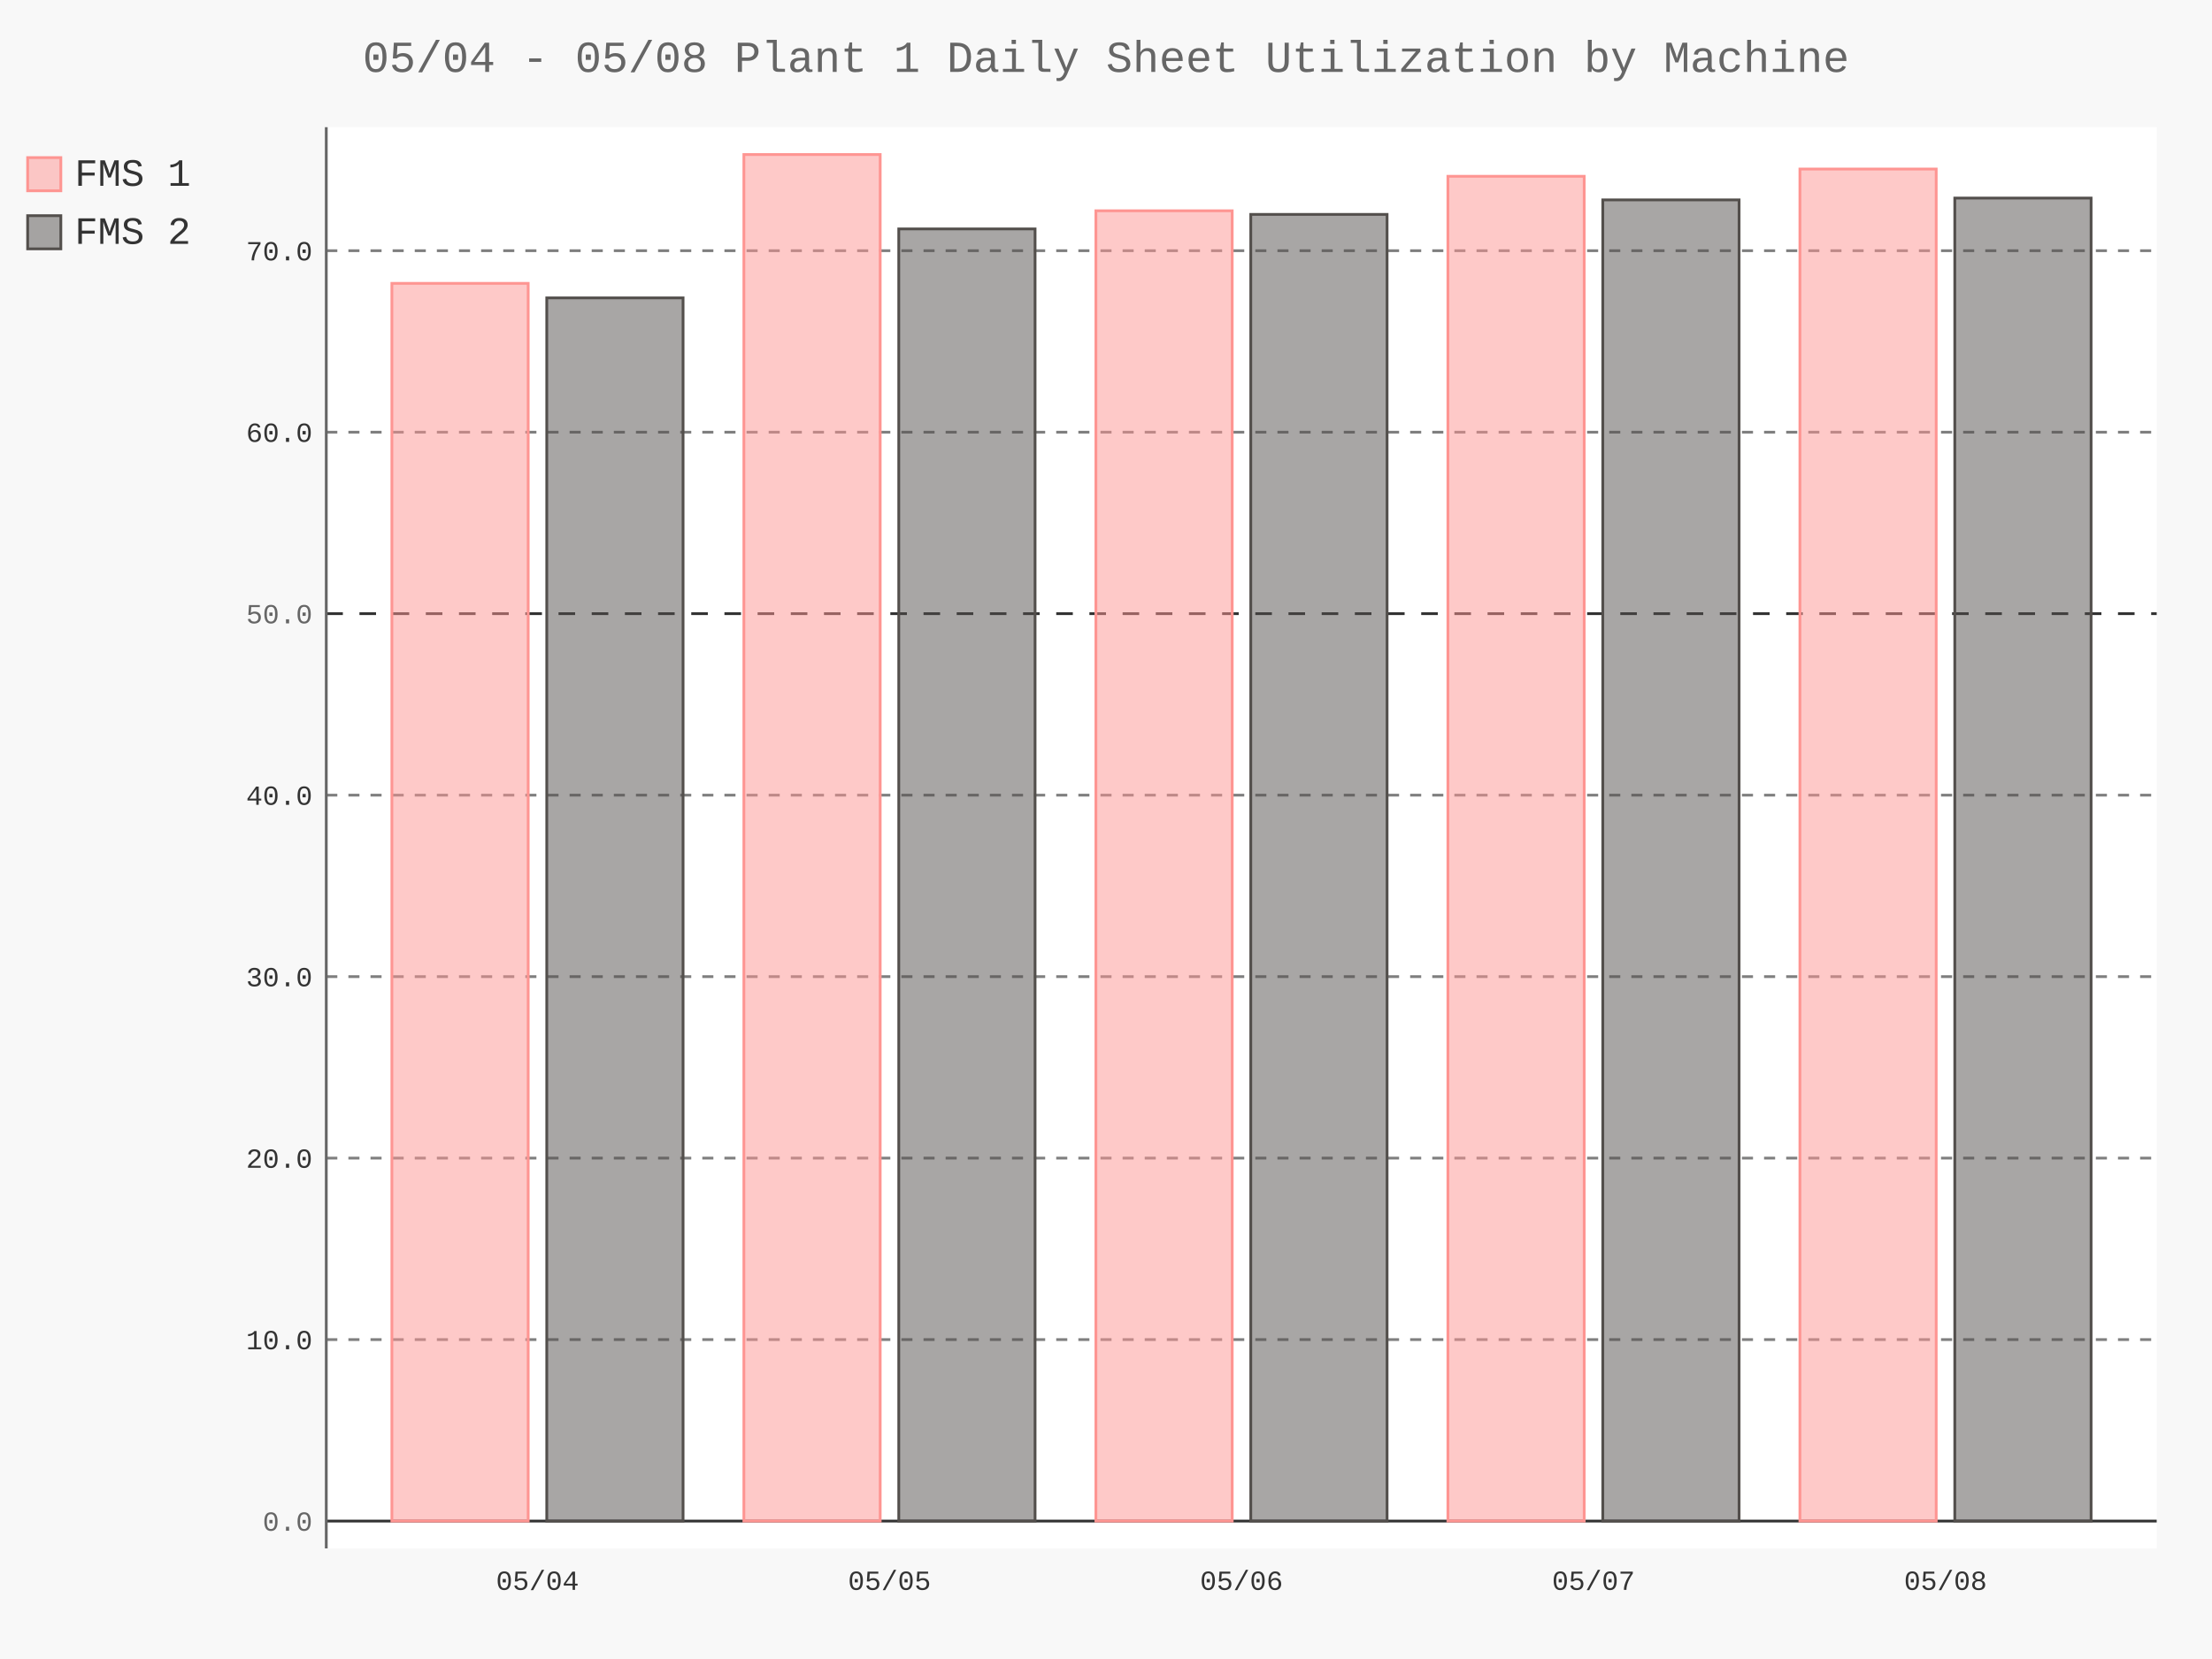
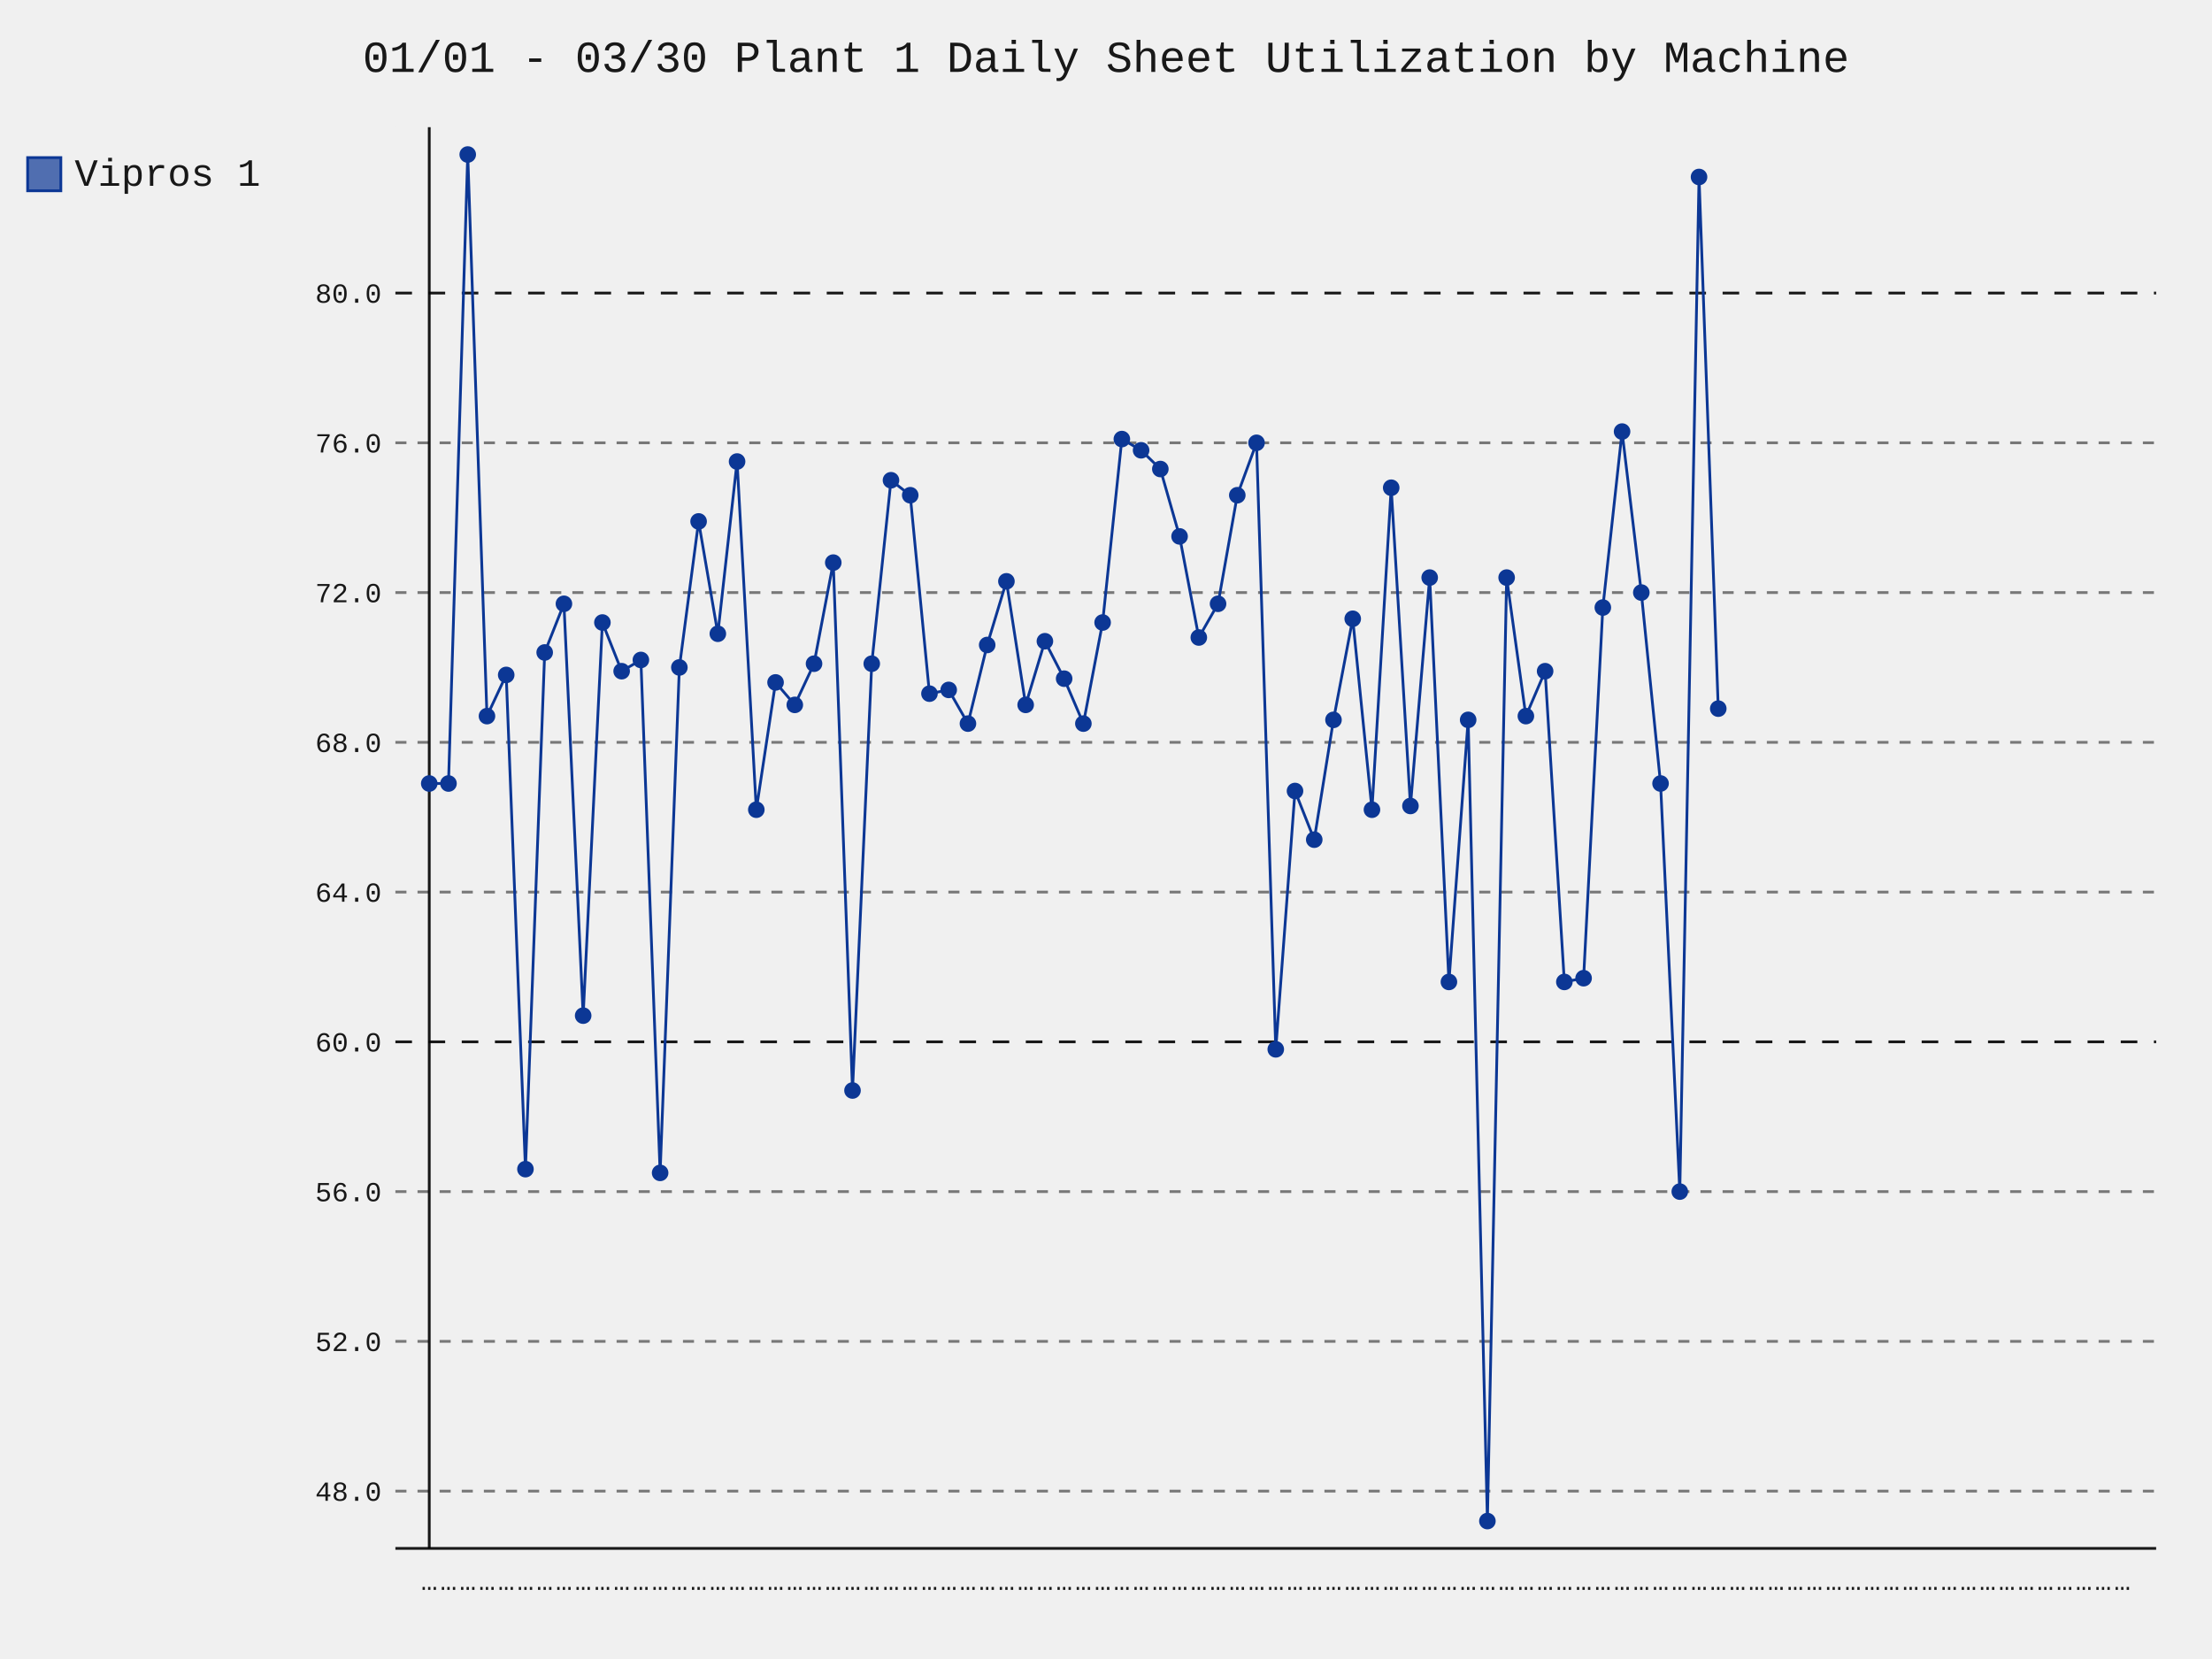
- <svg xmlns="http://www.w3.org/2000/svg" id="chart-989b30d6-ddf4-4644-8d92-f3fd420f0fa5" class="pygal-chart" viewBox="0 0 800 600">
+ <svg xmlns="http://www.w3.org/2000/svg" id="chart-5b8b55d2-54ec-4537-af44-03550c5c3a1e" class="pygal-chart" viewBox="0 0 800 600">
  <defs>
-     <style type="text/css">#chart-989b30d6-ddf4-4644-8d92-f3fd420f0fa5{-webkit-user-select:none;-webkit-font-smoothing:antialiased;font-family:Consolas,"Liberation Mono",Menlo,Courier,monospace}#chart-989b30d6-ddf4-4644-8d92-f3fd420f0fa5 .title{font-family:Consolas,"Liberation Mono",Menlo,Courier,monospace;font-size:16px}#chart-989b30d6-ddf4-4644-8d92-f3fd420f0fa5 .legends .legend text{font-family:Consolas,"Liberation Mono",Menlo,Courier,monospace;font-size:14px}#chart-989b30d6-ddf4-4644-8d92-f3fd420f0fa5 .axis text{font-family:Consolas,"Liberation Mono",Menlo,Courier,monospace;font-size:10px}#chart-989b30d6-ddf4-4644-8d92-f3fd420f0fa5 .axis text.major{font-family:Consolas,"Liberation Mono",Menlo,Courier,monospace;font-size:10px}#chart-989b30d6-ddf4-4644-8d92-f3fd420f0fa5 .text-overlay text.value{font-family:Consolas,"Liberation Mono",Menlo,Courier,monospace;font-size:16px}#chart-989b30d6-ddf4-4644-8d92-f3fd420f0fa5 .text-overlay text.label{font-family:Consolas,"Liberation Mono",Menlo,Courier,monospace;font-size:10px}#chart-989b30d6-ddf4-4644-8d92-f3fd420f0fa5 .tooltip{font-family:Consolas,"Liberation Mono",Menlo,Courier,monospace;font-size:14px}#chart-989b30d6-ddf4-4644-8d92-f3fd420f0fa5 text.no_data{font-family:Consolas,"Liberation Mono",Menlo,Courier,monospace;font-size:64px}
- #chart-989b30d6-ddf4-4644-8d92-f3fd420f0fa5{background-color:#f8f8f8}#chart-989b30d6-ddf4-4644-8d92-f3fd420f0fa5 path,#chart-989b30d6-ddf4-4644-8d92-f3fd420f0fa5 line,#chart-989b30d6-ddf4-4644-8d92-f3fd420f0fa5 rect,#chart-989b30d6-ddf4-4644-8d92-f3fd420f0fa5 circle{-webkit-transition:250ms ease-in;-moz-transition:250ms ease-in;transition:250ms ease-in}#chart-989b30d6-ddf4-4644-8d92-f3fd420f0fa5 .graph &gt; .background{fill:#f8f8f8}#chart-989b30d6-ddf4-4644-8d92-f3fd420f0fa5 .plot &gt; .background{fill:#ffffff}#chart-989b30d6-ddf4-4644-8d92-f3fd420f0fa5 .graph{fill:#333}#chart-989b30d6-ddf4-4644-8d92-f3fd420f0fa5 text.no_data{fill:#666}#chart-989b30d6-ddf4-4644-8d92-f3fd420f0fa5 .title{fill:#666}#chart-989b30d6-ddf4-4644-8d92-f3fd420f0fa5 .legends .legend text{fill:#333}#chart-989b30d6-ddf4-4644-8d92-f3fd420f0fa5 .legends .legend:hover text{fill:#666}#chart-989b30d6-ddf4-4644-8d92-f3fd420f0fa5 .axis .line{stroke:#666}#chart-989b30d6-ddf4-4644-8d92-f3fd420f0fa5 .axis .guide.line{stroke:rgba(0,0,0,0.5)}#chart-989b30d6-ddf4-4644-8d92-f3fd420f0fa5 .axis .major.line{stroke:#333}#chart-989b30d6-ddf4-4644-8d92-f3fd420f0fa5 .axis text.major{fill:#666}#chart-989b30d6-ddf4-4644-8d92-f3fd420f0fa5 .axis.y .guides:hover .guide.line,#chart-989b30d6-ddf4-4644-8d92-f3fd420f0fa5 .line-graph .axis.x .guides:hover .guide.line,#chart-989b30d6-ddf4-4644-8d92-f3fd420f0fa5 .stackedline-graph .axis.x .guides:hover .guide.line,#chart-989b30d6-ddf4-4644-8d92-f3fd420f0fa5 .xy-graph .axis.x .guides:hover .guide.line{stroke:#666}#chart-989b30d6-ddf4-4644-8d92-f3fd420f0fa5 .axis .guides:hover text{fill:#666}#chart-989b30d6-ddf4-4644-8d92-f3fd420f0fa5 .reactive{fill-opacity:.5}#chart-989b30d6-ddf4-4644-8d92-f3fd420f0fa5 .reactive.active,#chart-989b30d6-ddf4-4644-8d92-f3fd420f0fa5 .active .reactive{fill-opacity:.9;stroke-width:4}#chart-989b30d6-ddf4-4644-8d92-f3fd420f0fa5 .series text{fill:#666}#chart-989b30d6-ddf4-4644-8d92-f3fd420f0fa5 .tooltip rect{fill:#ffffff;stroke:#666;-webkit-transition:opacity 250ms ease-in;-moz-transition:opacity 250ms ease-in;transition:opacity 250ms ease-in}#chart-989b30d6-ddf4-4644-8d92-f3fd420f0fa5 .tooltip .label{fill:#333}#chart-989b30d6-ddf4-4644-8d92-f3fd420f0fa5 .tooltip .label{fill:#333}#chart-989b30d6-ddf4-4644-8d92-f3fd420f0fa5 .tooltip .legend{font-size:.8em;fill:rgba(0,0,0,0.5)}#chart-989b30d6-ddf4-4644-8d92-f3fd420f0fa5 .tooltip .x_label{font-size:.6em;fill:#666}#chart-989b30d6-ddf4-4644-8d92-f3fd420f0fa5 .tooltip .xlink{font-size:.5em;text-decoration:underline}#chart-989b30d6-ddf4-4644-8d92-f3fd420f0fa5 .tooltip .value{font-size:1.5em}#chart-989b30d6-ddf4-4644-8d92-f3fd420f0fa5 .map-element{fill:#ffffff;stroke:rgba(0,0,0,0.5) !important}#chart-989b30d6-ddf4-4644-8d92-f3fd420f0fa5 .map-element .reactive{fill-opacity:inherit}#chart-989b30d6-ddf4-4644-8d92-f3fd420f0fa5 .color-0,#chart-989b30d6-ddf4-4644-8d92-f3fd420f0fa5 .color-0 a:visited{stroke:#fe9592;fill:#fe9592}#chart-989b30d6-ddf4-4644-8d92-f3fd420f0fa5 .color-1,#chart-989b30d6-ddf4-4644-8d92-f3fd420f0fa5 .color-1 a:visited{stroke:#534f4c;fill:#534f4c}#chart-989b30d6-ddf4-4644-8d92-f3fd420f0fa5 .text-overlay .color-0 text{fill:black}#chart-989b30d6-ddf4-4644-8d92-f3fd420f0fa5 .text-overlay .color-1 text{fill:black}
- #chart-989b30d6-ddf4-4644-8d92-f3fd420f0fa5 text.no_data{text-anchor:middle}#chart-989b30d6-ddf4-4644-8d92-f3fd420f0fa5 .guide.line{fill:none}#chart-989b30d6-ddf4-4644-8d92-f3fd420f0fa5 .centered{text-anchor:middle}#chart-989b30d6-ddf4-4644-8d92-f3fd420f0fa5 .title{text-anchor:middle}#chart-989b30d6-ddf4-4644-8d92-f3fd420f0fa5 .legends .legend text{fill-opacity:1}#chart-989b30d6-ddf4-4644-8d92-f3fd420f0fa5 .axis.x text{text-anchor:middle}#chart-989b30d6-ddf4-4644-8d92-f3fd420f0fa5 .axis.x:not(.web) text[transform]{text-anchor:start}#chart-989b30d6-ddf4-4644-8d92-f3fd420f0fa5 .axis.y text{text-anchor:end}#chart-989b30d6-ddf4-4644-8d92-f3fd420f0fa5 .axis.y2 text{text-anchor:start}#chart-989b30d6-ddf4-4644-8d92-f3fd420f0fa5 .axis .guide.line{stroke-dasharray:4,4}#chart-989b30d6-ddf4-4644-8d92-f3fd420f0fa5 .axis .major.guide.line{stroke-dasharray:6,6}#chart-989b30d6-ddf4-4644-8d92-f3fd420f0fa5 .horizontal .axis.y .guide.line,#chart-989b30d6-ddf4-4644-8d92-f3fd420f0fa5 .horizontal .axis.y2 .guide.line,#chart-989b30d6-ddf4-4644-8d92-f3fd420f0fa5 .vertical .axis.x .guide.line{opacity:0}#chart-989b30d6-ddf4-4644-8d92-f3fd420f0fa5 .horizontal .axis.always_show .guide.line,#chart-989b30d6-ddf4-4644-8d92-f3fd420f0fa5 .vertical .axis.always_show .guide.line{opacity:1 !important}#chart-989b30d6-ddf4-4644-8d92-f3fd420f0fa5 .axis.y .guides:hover .guide.line,#chart-989b30d6-ddf4-4644-8d92-f3fd420f0fa5 .axis.y2 .guides:hover .guide.line,#chart-989b30d6-ddf4-4644-8d92-f3fd420f0fa5 .axis.x .guides:hover .guide.line{opacity:1}#chart-989b30d6-ddf4-4644-8d92-f3fd420f0fa5 .axis .guides:hover text{opacity:1}#chart-989b30d6-ddf4-4644-8d92-f3fd420f0fa5 .nofill{fill:none}#chart-989b30d6-ddf4-4644-8d92-f3fd420f0fa5 .subtle-fill{fill-opacity:.2}#chart-989b30d6-ddf4-4644-8d92-f3fd420f0fa5 .dot{stroke-width:1px;fill-opacity:1}#chart-989b30d6-ddf4-4644-8d92-f3fd420f0fa5 .dot.active{stroke-width:5px}#chart-989b30d6-ddf4-4644-8d92-f3fd420f0fa5 .dot.negative{fill:transparent}#chart-989b30d6-ddf4-4644-8d92-f3fd420f0fa5 text,#chart-989b30d6-ddf4-4644-8d92-f3fd420f0fa5 tspan{stroke:none !important}#chart-989b30d6-ddf4-4644-8d92-f3fd420f0fa5 .series text.active{opacity:1}#chart-989b30d6-ddf4-4644-8d92-f3fd420f0fa5 .tooltip rect{fill-opacity:.95;stroke-width:.5}#chart-989b30d6-ddf4-4644-8d92-f3fd420f0fa5 .tooltip text{fill-opacity:1}</style>
+     <style type="text/css">#chart-5b8b55d2-54ec-4537-af44-03550c5c3a1e{-webkit-user-select:none;-webkit-font-smoothing:antialiased;font-family:Consolas,"Liberation Mono",Menlo,Courier,monospace}#chart-5b8b55d2-54ec-4537-af44-03550c5c3a1e .title{font-family:Consolas,"Liberation Mono",Menlo,Courier,monospace;font-size:16px}#chart-5b8b55d2-54ec-4537-af44-03550c5c3a1e .legends .legend text{font-family:Consolas,"Liberation Mono",Menlo,Courier,monospace;font-size:14px}#chart-5b8b55d2-54ec-4537-af44-03550c5c3a1e .axis text{font-family:Consolas,"Liberation Mono",Menlo,Courier,monospace;font-size:10px}#chart-5b8b55d2-54ec-4537-af44-03550c5c3a1e .axis text.major{font-family:Consolas,"Liberation Mono",Menlo,Courier,monospace;font-size:10px}#chart-5b8b55d2-54ec-4537-af44-03550c5c3a1e .text-overlay text.value{font-family:Consolas,"Liberation Mono",Menlo,Courier,monospace;font-size:16px}#chart-5b8b55d2-54ec-4537-af44-03550c5c3a1e .text-overlay text.label{font-family:Consolas,"Liberation Mono",Menlo,Courier,monospace;font-size:10px}#chart-5b8b55d2-54ec-4537-af44-03550c5c3a1e .tooltip{font-family:Consolas,"Liberation Mono",Menlo,Courier,monospace;font-size:14px}#chart-5b8b55d2-54ec-4537-af44-03550c5c3a1e text.no_data{font-family:Consolas,"Liberation Mono",Menlo,Courier,monospace;font-size:64px}
+ #chart-5b8b55d2-54ec-4537-af44-03550c5c3a1e{background-color:transparent}#chart-5b8b55d2-54ec-4537-af44-03550c5c3a1e path,#chart-5b8b55d2-54ec-4537-af44-03550c5c3a1e line,#chart-5b8b55d2-54ec-4537-af44-03550c5c3a1e rect,#chart-5b8b55d2-54ec-4537-af44-03550c5c3a1e circle{-webkit-transition:150ms;-moz-transition:150ms;transition:150ms}#chart-5b8b55d2-54ec-4537-af44-03550c5c3a1e .graph &gt; .background{fill:transparent}#chart-5b8b55d2-54ec-4537-af44-03550c5c3a1e .plot &gt; .background{fill:rgba(240,240,240,0.7)}#chart-5b8b55d2-54ec-4537-af44-03550c5c3a1e .graph{fill:rgba(0,0,0,0.9)}#chart-5b8b55d2-54ec-4537-af44-03550c5c3a1e text.no_data{fill:rgba(0,0,0,0.9)}#chart-5b8b55d2-54ec-4537-af44-03550c5c3a1e .title{fill:rgba(0,0,0,0.9)}#chart-5b8b55d2-54ec-4537-af44-03550c5c3a1e .legends .legend text{fill:rgba(0,0,0,0.9)}#chart-5b8b55d2-54ec-4537-af44-03550c5c3a1e .legends .legend:hover text{fill:rgba(0,0,0,0.9)}#chart-5b8b55d2-54ec-4537-af44-03550c5c3a1e .axis .line{stroke:rgba(0,0,0,0.9)}#chart-5b8b55d2-54ec-4537-af44-03550c5c3a1e .axis .guide.line{stroke:rgba(0,0,0,0.5)}#chart-5b8b55d2-54ec-4537-af44-03550c5c3a1e .axis .major.line{stroke:rgba(0,0,0,0.9)}#chart-5b8b55d2-54ec-4537-af44-03550c5c3a1e .axis text.major{fill:rgba(0,0,0,0.9)}#chart-5b8b55d2-54ec-4537-af44-03550c5c3a1e .axis.y .guides:hover .guide.line,#chart-5b8b55d2-54ec-4537-af44-03550c5c3a1e .line-graph .axis.x .guides:hover .guide.line,#chart-5b8b55d2-54ec-4537-af44-03550c5c3a1e .stackedline-graph .axis.x .guides:hover .guide.line,#chart-5b8b55d2-54ec-4537-af44-03550c5c3a1e .xy-graph .axis.x .guides:hover .guide.line{stroke:rgba(0,0,0,0.9)}#chart-5b8b55d2-54ec-4537-af44-03550c5c3a1e .axis .guides:hover text{fill:rgba(0,0,0,0.9)}#chart-5b8b55d2-54ec-4537-af44-03550c5c3a1e .reactive{fill-opacity:.7}#chart-5b8b55d2-54ec-4537-af44-03550c5c3a1e .reactive.active,#chart-5b8b55d2-54ec-4537-af44-03550c5c3a1e .active .reactive{fill-opacity:.8;stroke-width:4}#chart-5b8b55d2-54ec-4537-af44-03550c5c3a1e .series text{fill:rgba(0,0,0,0.9)}#chart-5b8b55d2-54ec-4537-af44-03550c5c3a1e .tooltip rect{fill:rgba(240,240,240,0.7);stroke:rgba(0,0,0,0.9);-webkit-transition:opacity 150ms;-moz-transition:opacity 150ms;transition:opacity 150ms}#chart-5b8b55d2-54ec-4537-af44-03550c5c3a1e .tooltip .label{fill:rgba(0,0,0,0.9)}#chart-5b8b55d2-54ec-4537-af44-03550c5c3a1e .tooltip .label{fill:rgba(0,0,0,0.9)}#chart-5b8b55d2-54ec-4537-af44-03550c5c3a1e .tooltip .legend{font-size:.8em;fill:rgba(0,0,0,0.5)}#chart-5b8b55d2-54ec-4537-af44-03550c5c3a1e .tooltip .x_label{font-size:.6em;fill:rgba(0,0,0,0.9)}#chart-5b8b55d2-54ec-4537-af44-03550c5c3a1e .tooltip .xlink{font-size:.5em;text-decoration:underline}#chart-5b8b55d2-54ec-4537-af44-03550c5c3a1e .tooltip .value{font-size:1.5em}#chart-5b8b55d2-54ec-4537-af44-03550c5c3a1e .map-element{fill:rgba(240,240,240,0.7);stroke:rgba(0,0,0,0.5) !important}#chart-5b8b55d2-54ec-4537-af44-03550c5c3a1e .map-element .reactive{fill-opacity:inherit}#chart-5b8b55d2-54ec-4537-af44-03550c5c3a1e .color-0,#chart-5b8b55d2-54ec-4537-af44-03550c5c3a1e .color-0 a:visited{stroke:rgb(12,55,149);fill:rgb(12,55,149)}#chart-5b8b55d2-54ec-4537-af44-03550c5c3a1e .text-overlay .color-0 text{fill:black}
+ #chart-5b8b55d2-54ec-4537-af44-03550c5c3a1e text.no_data{text-anchor:middle}#chart-5b8b55d2-54ec-4537-af44-03550c5c3a1e .guide.line{fill:none}#chart-5b8b55d2-54ec-4537-af44-03550c5c3a1e .centered{text-anchor:middle}#chart-5b8b55d2-54ec-4537-af44-03550c5c3a1e .title{text-anchor:middle}#chart-5b8b55d2-54ec-4537-af44-03550c5c3a1e .legends .legend text{fill-opacity:1}#chart-5b8b55d2-54ec-4537-af44-03550c5c3a1e .axis.x text{text-anchor:middle}#chart-5b8b55d2-54ec-4537-af44-03550c5c3a1e .axis.x:not(.web) text[transform]{text-anchor:start}#chart-5b8b55d2-54ec-4537-af44-03550c5c3a1e .axis.y text{text-anchor:end}#chart-5b8b55d2-54ec-4537-af44-03550c5c3a1e .axis.y2 text{text-anchor:start}#chart-5b8b55d2-54ec-4537-af44-03550c5c3a1e .axis .guide.line{stroke-dasharray:4,4}#chart-5b8b55d2-54ec-4537-af44-03550c5c3a1e .axis .major.guide.line{stroke-dasharray:6,6}#chart-5b8b55d2-54ec-4537-af44-03550c5c3a1e .horizontal .axis.y .guide.line,#chart-5b8b55d2-54ec-4537-af44-03550c5c3a1e .horizontal .axis.y2 .guide.line,#chart-5b8b55d2-54ec-4537-af44-03550c5c3a1e .vertical .axis.x .guide.line{opacity:0}#chart-5b8b55d2-54ec-4537-af44-03550c5c3a1e .horizontal .axis.always_show .guide.line,#chart-5b8b55d2-54ec-4537-af44-03550c5c3a1e .vertical .axis.always_show .guide.line{opacity:1 !important}#chart-5b8b55d2-54ec-4537-af44-03550c5c3a1e .axis.y .guides:hover .guide.line,#chart-5b8b55d2-54ec-4537-af44-03550c5c3a1e .axis.y2 .guides:hover .guide.line,#chart-5b8b55d2-54ec-4537-af44-03550c5c3a1e .axis.x .guides:hover .guide.line{opacity:1}#chart-5b8b55d2-54ec-4537-af44-03550c5c3a1e .axis .guides:hover text{opacity:1}#chart-5b8b55d2-54ec-4537-af44-03550c5c3a1e .nofill{fill:none}#chart-5b8b55d2-54ec-4537-af44-03550c5c3a1e .subtle-fill{fill-opacity:.2}#chart-5b8b55d2-54ec-4537-af44-03550c5c3a1e .dot{stroke-width:1px;fill-opacity:1}#chart-5b8b55d2-54ec-4537-af44-03550c5c3a1e .dot.active{stroke-width:5px}#chart-5b8b55d2-54ec-4537-af44-03550c5c3a1e .dot.negative{fill:transparent}#chart-5b8b55d2-54ec-4537-af44-03550c5c3a1e text,#chart-5b8b55d2-54ec-4537-af44-03550c5c3a1e tspan{stroke:none !important}#chart-5b8b55d2-54ec-4537-af44-03550c5c3a1e .series text.active{opacity:1}#chart-5b8b55d2-54ec-4537-af44-03550c5c3a1e .tooltip rect{fill-opacity:.95;stroke-width:.5}#chart-5b8b55d2-54ec-4537-af44-03550c5c3a1e .tooltip text{fill-opacity:1}</style>
  </defs>
-   <g class="graph bar-graph vertical">
+   <g class="graph line-graph vertical">
    <rect class="background" height="600" width="800" x="0" y="0" />
-     <g class="plot" transform="translate(118, 46)">
-       <rect class="background" height="514" width="662.0" x="0" y="0" />
+     <g class="plot" transform="translate(143, 46)">
+       <rect class="background" height="514" width="636.8" x="0" y="0" />
      <g class="axis y">
-         <g class="guides">
-           <path class="major line" d="M0 504.115 h662" />
-           <text class="major" x="-5" y="507.615">0.0</text>
-         </g>
-         <g class="guides">
-           <path class="guide line" d="M0 438.48 h662" />
-           <text class="" x="-5" y="441.98">10.0</text>
-         </g>
-         <g class="guides">
-           <path class="guide line" d="M0 372.846 h662" />
-           <text class="" x="-5" y="376.346">20.0</text>
-         </g>
-         <g class="guides">
-           <path class="guide line" d="M0 307.211 h662" />
-           <text class="" x="-5" y="310.711">30.0</text>
-         </g>
-         <g class="guides">
-           <path class="guide line" d="M0 241.576 h662" />
-           <text class="" x="-5" y="245.076">40.0</text>
-         </g>
-         <g class="guides">
-           <path class="major guide line" d="M0 175.941 h662" />
-           <text class="major" x="-5" y="179.441">50.0</text>
-         </g>
-         <g class="guides">
-           <path class="guide line" d="M0 110.306 h662" />
-           <text class="" x="-5" y="113.806">60.0</text>
-         </g>
-         <g class="guides">
-           <path class="guide line" d="M0 44.671 h662" />
-           <text class="" x="-5" y="48.171">70.0</text>
+         <path class="line" d="M0 514 h636.8" />
+         <g class="guides">
+           <path class="guide line" d="M0 493.283 h636.8" />
+           <text class="" x="-5" y="496.783">48.0</text>
+         </g>
+         <g class="guides">
+           <path class="guide line" d="M0 439.121 h636.8" />
+           <text class="" x="-5" y="442.621">52.0</text>
+         </g>
+         <g class="guides">
+           <path class="guide line" d="M0 384.958 h636.8" />
+           <text class="" x="-5" y="388.458">56.0</text>
+         </g>
+         <g class="guides">
+           <path class="major guide line" d="M0 330.796 h636.8" />
+           <text class="major" x="-5" y="334.296">60.0</text>
+         </g>
+         <g class="guides">
+           <path class="guide line" d="M0 276.634 h636.8" />
+           <text class="" x="-5" y="280.134">64.0</text>
+         </g>
+         <g class="guides">
+           <path class="guide line" d="M0 222.472 h636.8" />
+           <text class="" x="-5" y="225.972">68.0</text>
+         </g>
+         <g class="guides">
+           <path class="guide line" d="M0 168.309 h636.8" />
+           <text class="" x="-5" y="171.809">72.0</text>
+         </g>
+         <g class="guides">
+           <path class="guide line" d="M0 114.147 h636.8" />
+           <text class="" x="-5" y="117.647">76.0</text>
+         </g>
+         <g class="guides">
+           <path class="major guide line" d="M0 59.985 h636.8" />
+           <text class="major" x="-5" y="63.485">80.0</text>
        </g>
      </g>
      <g class="axis x">
-         <path class="line" d="M0 0 v514" />
-         <g class="guides">
-           <path class="guide line" d="M76.385 0 v514" />
-           <text class="" x="76.385" y="529.0">05/04</text>
-         </g>
-         <g class="guides">
-           <path class="guide line" d="M203.692 0 v514" />
-           <text class="" x="203.692" y="529.0">05/05</text>
-         </g>
-         <g class="guides">
-           <path class="guide line" d="M331 0 v514" />
-           <text class="" x="331.0" y="529.0">05/06</text>
-         </g>
-         <g class="guides">
-           <path class="guide line" d="M458.308 0 v514" />
-           <text class="" x="458.308" y="529.0">05/07</text>
-         </g>
-         <g class="guides">
-           <path class="guide line" d="M585.615 0 v514" />
-           <text class="" x="585.615" y="529.0">05/08</text>
+         <g class="guides">
+           <path class="line" d="M12.246 0 v514" />
+           <text class="" x="12.246" y="529.0">…</text>
+         </g>
+         <g class="guides">
+           <path class="guide line" d="M19.204 0 v514" />
+           <text class="" x="19.204" y="529.0">…</text>
+         </g>
+         <g class="guides">
+           <path class="guide line" d="M26.162 0 v514" />
+           <text class="" x="26.162" y="529.0">…</text>
+         </g>
+         <g class="guides">
+           <path class="guide line" d="M33.12 0 v514" />
+           <text class="" x="33.12" y="529.0">…</text>
+         </g>
+         <g class="guides">
+           <path class="guide line" d="M40.078 0 v514" />
+           <text class="" x="40.078" y="529.0">…</text>
+         </g>
+         <g class="guides">
+           <path class="guide line" d="M47.036 0 v514" />
+           <text class="" x="47.036" y="529.0">…</text>
+         </g>
+         <g class="guides">
+           <path class="guide line" d="M53.994 0 v514" />
+           <text class="" x="53.994" y="529.0">…</text>
+         </g>
+         <g class="guides">
+           <path class="guide line" d="M60.952 0 v514" />
+           <text class="" x="60.952" y="529.0">…</text>
+         </g>
+         <g class="guides">
+           <path class="guide line" d="M67.91 0 v514" />
+           <text class="" x="67.91" y="529.0">…</text>
+         </g>
+         <g class="guides">
+           <path class="guide line" d="M74.869 0 v514" />
+           <text class="" x="74.869" y="529.0">…</text>
+         </g>
+         <g class="guides">
+           <path class="guide line" d="M81.827 0 v514" />
+           <text class="" x="81.827" y="529.0">…</text>
+         </g>
+         <g class="guides">
+           <path class="guide line" d="M88.785 0 v514" />
+           <text class="" x="88.785" y="529.0">…</text>
+         </g>
+         <g class="guides">
+           <path class="guide line" d="M95.743 0 v514" />
+           <text class="" x="95.743" y="529.0">…</text>
+         </g>
+         <g class="guides">
+           <path class="guide line" d="M102.701 0 v514" />
+           <text class="" x="102.701" y="529.0">…</text>
+         </g>
+         <g class="guides">
+           <path class="guide line" d="M109.659 0 v514" />
+           <text class="" x="109.659" y="529.0">…</text>
+         </g>
+         <g class="guides">
+           <path class="guide line" d="M116.617 0 v514" />
+           <text class="" x="116.617" y="529.0">…</text>
+         </g>
+         <g class="guides">
+           <path class="guide line" d="M123.575 0 v514" />
+           <text class="" x="123.575" y="529.0">…</text>
+         </g>
+         <g class="guides">
+           <path class="guide line" d="M130.533 0 v514" />
+           <text class="" x="130.533" y="529.0">…</text>
+         </g>
+         <g class="guides">
+           <path class="guide line" d="M137.491 0 v514" />
+           <text class="" x="137.491" y="529.0">…</text>
+         </g>
+         <g class="guides">
+           <path class="guide line" d="M144.449 0 v514" />
+           <text class="" x="144.449" y="529.0">…</text>
+         </g>
+         <g class="guides">
+           <path class="guide line" d="M151.407 0 v514" />
+           <text class="" x="151.407" y="529.0">…</text>
+         </g>
+         <g class="guides">
+           <path class="guide line" d="M158.365 0 v514" />
+           <text class="" x="158.365" y="529.0">…</text>
+         </g>
+         <g class="guides">
+           <path class="guide line" d="M165.323 0 v514" />
+           <text class="" x="165.323" y="529.0">…</text>
+         </g>
+         <g class="guides">
+           <path class="guide line" d="M172.281 0 v514" />
+           <text class="" x="172.281" y="529.0">…</text>
+         </g>
+         <g class="guides">
+           <path class="guide line" d="M179.239 0 v514" />
+           <text class="" x="179.239" y="529.0">…</text>
+         </g>
+         <g class="guides">
+           <path class="guide line" d="M186.197 0 v514" />
+           <text class="" x="186.197" y="529.0">…</text>
+         </g>
+         <g class="guides">
+           <path class="guide line" d="M193.155 0 v514" />
+           <text class="" x="193.155" y="529.0">…</text>
+         </g>
+         <g class="guides">
+           <path class="guide line" d="M200.113 0 v514" />
+           <text class="" x="200.113" y="529.0">…</text>
+         </g>
+         <g class="guides">
+           <path class="guide line" d="M207.071 0 v514" />
+           <text class="" x="207.071" y="529.0">…</text>
+         </g>
+         <g class="guides">
+           <path class="guide line" d="M214.029 0 v514" />
+           <text class="" x="214.029" y="529.0">…</text>
+         </g>
+         <g class="guides">
+           <path class="guide line" d="M220.987 0 v514" />
+           <text class="" x="220.987" y="529.0">…</text>
+         </g>
+         <g class="guides">
+           <path class="guide line" d="M227.945 0 v514" />
+           <text class="" x="227.945" y="529.0">…</text>
+         </g>
+         <g class="guides">
+           <path class="guide line" d="M234.903 0 v514" />
+           <text class="" x="234.903" y="529.0">…</text>
+         </g>
+         <g class="guides">
+           <path class="guide line" d="M241.862 0 v514" />
+           <text class="" x="241.862" y="529.0">…</text>
+         </g>
+         <g class="guides">
+           <path class="guide line" d="M248.82 0 v514" />
+           <text class="" x="248.82" y="529.0">…</text>
+         </g>
+         <g class="guides">
+           <path class="guide line" d="M255.778 0 v514" />
+           <text class="" x="255.778" y="529.0">…</text>
+         </g>
+         <g class="guides">
+           <path class="guide line" d="M262.736 0 v514" />
+           <text class="" x="262.736" y="529.0">…</text>
+         </g>
+         <g class="guides">
+           <path class="guide line" d="M269.694 0 v514" />
+           <text class="" x="269.694" y="529.0">…</text>
+         </g>
+         <g class="guides">
+           <path class="guide line" d="M276.652 0 v514" />
+           <text class="" x="276.652" y="529.0">…</text>
+         </g>
+         <g class="guides">
+           <path class="guide line" d="M283.61 0 v514" />
+           <text class="" x="283.61" y="529.0">…</text>
+         </g>
+         <g class="guides">
+           <path class="guide line" d="M290.568 0 v514" />
+           <text class="" x="290.568" y="529.0">…</text>
+         </g>
+         <g class="guides">
+           <path class="guide line" d="M297.526 0 v514" />
+           <text class="" x="297.526" y="529.0">…</text>
+         </g>
+         <g class="guides">
+           <path class="guide line" d="M304.484 0 v514" />
+           <text class="" x="304.484" y="529.0">…</text>
+         </g>
+         <g class="guides">
+           <path class="guide line" d="M311.442 0 v514" />
+           <text class="" x="311.442" y="529.0">…</text>
+         </g>
+         <g class="guides">
+           <path class="guide line" d="M318.4 0 v514" />
+           <text class="" x="318.4" y="529.0">…</text>
+         </g>
+         <g class="guides">
+           <path class="guide line" d="M325.358 0 v514" />
+           <text class="" x="325.358" y="529.0">…</text>
+         </g>
+         <g class="guides">
+           <path class="guide line" d="M332.316 0 v514" />
+           <text class="" x="332.316" y="529.0">…</text>
+         </g>
+         <g class="guides">
+           <path class="guide line" d="M339.274 0 v514" />
+           <text class="" x="339.274" y="529.0">…</text>
+         </g>
+         <g class="guides">
+           <path class="guide line" d="M346.232 0 v514" />
+           <text class="" x="346.232" y="529.0">…</text>
+         </g>
+         <g class="guides">
+           <path class="guide line" d="M353.19 0 v514" />
+           <text class="" x="353.19" y="529.0">…</text>
+         </g>
+         <g class="guides">
+           <path class="guide line" d="M360.148 0 v514" />
+           <text class="" x="360.148" y="529.0">…</text>
+         </g>
+         <g class="guides">
+           <path class="guide line" d="M367.106 0 v514" />
+           <text class="" x="367.106" y="529.0">…</text>
+         </g>
+         <g class="guides">
+           <path class="guide line" d="M374.064 0 v514" />
+           <text class="" x="374.064" y="529.0">…</text>
+         </g>
+         <g class="guides">
+           <path class="guide line" d="M381.022 0 v514" />
+           <text class="" x="381.022" y="529.0">…</text>
+         </g>
+         <g class="guides">
+           <path class="guide line" d="M387.98 0 v514" />
+           <text class="" x="387.98" y="529.0">…</text>
+         </g>
+         <g class="guides">
+           <path class="guide line" d="M394.938 0 v514" />
+           <text class="" x="394.938" y="529.0">…</text>
+         </g>
+         <g class="guides">
+           <path class="guide line" d="M401.897 0 v514" />
+           <text class="" x="401.897" y="529.0">…</text>
+         </g>
+         <g class="guides">
+           <path class="guide line" d="M408.855 0 v514" />
+           <text class="" x="408.855" y="529.0">…</text>
+         </g>
+         <g class="guides">
+           <path class="guide line" d="M415.813 0 v514" />
+           <text class="" x="415.813" y="529.0">…</text>
+         </g>
+         <g class="guides">
+           <path class="guide line" d="M422.771 0 v514" />
+           <text class="" x="422.771" y="529.0">…</text>
+         </g>
+         <g class="guides">
+           <path class="guide line" d="M429.729 0 v514" />
+           <text class="" x="429.729" y="529.0">…</text>
+         </g>
+         <g class="guides">
+           <path class="guide line" d="M436.687 0 v514" />
+           <text class="" x="436.687" y="529.0">…</text>
+         </g>
+         <g class="guides">
+           <path class="guide line" d="M443.645 0 v514" />
+           <text class="" x="443.645" y="529.0">…</text>
+         </g>
+         <g class="guides">
+           <path class="guide line" d="M450.603 0 v514" />
+           <text class="" x="450.603" y="529.0">…</text>
+         </g>
+         <g class="guides">
+           <path class="guide line" d="M457.561 0 v514" />
+           <text class="" x="457.561" y="529.0">…</text>
+         </g>
+         <g class="guides">
+           <path class="guide line" d="M464.519 0 v514" />
+           <text class="" x="464.519" y="529.0">…</text>
+         </g>
+         <g class="guides">
+           <path class="guide line" d="M471.477 0 v514" />
+           <text class="" x="471.477" y="529.0">…</text>
+         </g>
+         <g class="guides">
+           <path class="guide line" d="M478.435 0 v514" />
+           <text class="" x="478.435" y="529.0">…</text>
+         </g>
+         <g class="guides">
+           <path class="guide line" d="M485.393 0 v514" />
+           <text class="" x="485.393" y="529.0">…</text>
+         </g>
+         <g class="guides">
+           <path class="guide line" d="M492.351 0 v514" />
+           <text class="" x="492.351" y="529.0">…</text>
+         </g>
+         <g class="guides">
+           <path class="guide line" d="M499.309 0 v514" />
+           <text class="" x="499.309" y="529.0">…</text>
+         </g>
+         <g class="guides">
+           <path class="guide line" d="M506.267 0 v514" />
+           <text class="" x="506.267" y="529.0">…</text>
+         </g>
+         <g class="guides">
+           <path class="guide line" d="M513.225 0 v514" />
+           <text class="" x="513.225" y="529.0">…</text>
+         </g>
+         <g class="guides">
+           <path class="guide line" d="M520.183 0 v514" />
+           <text class="" x="520.183" y="529.0">…</text>
+         </g>
+         <g class="guides">
+           <path class="guide line" d="M527.141 0 v514" />
+           <text class="" x="527.141" y="529.0">…</text>
+         </g>
+         <g class="guides">
+           <path class="guide line" d="M534.099 0 v514" />
+           <text class="" x="534.099" y="529.0">…</text>
+         </g>
+         <g class="guides">
+           <path class="guide line" d="M541.057 0 v514" />
+           <text class="" x="541.057" y="529.0">…</text>
+         </g>
+         <g class="guides">
+           <path class="guide line" d="M548.015 0 v514" />
+           <text class="" x="548.015" y="529.0">…</text>
+         </g>
+         <g class="guides">
+           <path class="guide line" d="M554.973 0 v514" />
+           <text class="" x="554.973" y="529.0">…</text>
+         </g>
+         <g class="guides">
+           <path class="guide line" d="M561.931 0 v514" />
+           <text class="" x="561.931" y="529.0">…</text>
+         </g>
+         <g class="guides">
+           <path class="guide line" d="M568.89 0 v514" />
+           <text class="" x="568.89" y="529.0">…</text>
+         </g>
+         <g class="guides">
+           <path class="guide line" d="M575.848 0 v514" />
+           <text class="" x="575.848" y="529.0">…</text>
+         </g>
+         <g class="guides">
+           <path class="guide line" d="M582.806 0 v514" />
+           <text class="" x="582.806" y="529.0">…</text>
+         </g>
+         <g class="guides">
+           <path class="guide line" d="M589.764 0 v514" />
+           <text class="" x="589.764" y="529.0">…</text>
+         </g>
+         <g class="guides">
+           <path class="guide line" d="M596.722 0 v514" />
+           <text class="" x="596.722" y="529.0">…</text>
+         </g>
+         <g class="guides">
+           <path class="guide line" d="M603.68 0 v514" />
+           <text class="" x="603.68" y="529.0">…</text>
+         </g>
+         <g class="guides">
+           <path class="guide line" d="M610.638 0 v514" />
+           <text class="" x="610.638" y="529.0">…</text>
+         </g>
+         <g class="guides">
+           <path class="guide line" d="M617.596 0 v514" />
+           <text class="" x="617.596" y="529.0">…</text>
+         </g>
+         <g class="guides">
+           <path class="guide line" d="M624.554 0 v514" />
+           <text class="" x="624.554" y="529.0">…</text>
        </g>
      </g>
      <g class="series serie-0 color-0">
-         <g class="bars">
-           <g class="bar">
-             <rect class="rect reactive tooltip-trigger" height="447.63" rx="0" ry="0" width="49.294" x="23.73" y="56.485" />
-           </g>
-           <g class="bar">
-             <rect class="rect reactive tooltip-trigger" height="494.231" rx="0" ry="0" width="49.294" x="151.038" y="9.885" />
-           </g>
-           <g class="bar">
-             <rect class="rect reactive tooltip-trigger" height="473.884" rx="0" ry="0" width="49.294" x="278.346" y="30.231" />
-           </g>
-           <g class="bar">
-             <rect class="rect reactive tooltip-trigger" height="486.355" rx="0" ry="0" width="49.294" x="405.653" y="17.761" />
-           </g>
-           <g class="bar">
-             <rect class="rect reactive tooltip-trigger" height="488.98" rx="0" ry="0" width="49.294" x="532.961" y="15.135" />
-           </g>
-         </g>
-       </g>
-       <g class="series serie-1 color-1">
-         <g class="bars">
-           <g class="bar">
-             <rect class="rect reactive tooltip-trigger" height="442.379" rx="0" ry="0" width="49.294" x="79.746" y="61.736" />
-           </g>
-           <g class="bar">
-             <rect class="rect reactive tooltip-trigger" height="467.32" rx="0" ry="0" width="49.294" x="207.053" y="36.795" />
-           </g>
-           <g class="bar">
-             <rect class="rect reactive tooltip-trigger" height="472.571" rx="0" ry="0" width="49.294" x="334.361" y="31.544" />
-           </g>
-           <g class="bar">
-             <rect class="rect reactive tooltip-trigger" height="477.822" rx="0" ry="0" width="49.294" x="461.669" y="26.293" />
-           </g>
-           <g class="bar">
-             <rect class="rect reactive tooltip-trigger" height="478.478" rx="0" ry="0" width="49.294" x="588.976" y="25.637" />
-           </g>
-         </g>
+         <path class="line reactive nofill" d="M12.246 237.366 L19.204 237.366 26.162 9.885 33.12 212.993 40.078 198.099 47.036 376.834 53.994 189.974 60.952 172.371 67.91 321.318 74.869 179.142 81.827 196.744 88.785 192.682 95.743 378.188 102.701 195.39 109.659 142.582 116.617 183.204 123.575 120.917 130.533 246.845 137.491 200.807 144.449 208.931 151.407 194.036 158.365 157.477 165.323 348.399 172.281 194.036 179.239 127.688 186.197 133.104 193.155 204.869 200.113 203.515 207.071 215.701 214.029 187.266 220.987 164.247 227.945 208.931 234.903 185.912 241.862 199.453 248.82 215.701 255.778 179.142 262.736 112.793 269.694 116.855 276.652 123.625 283.61 147.998 290.568 184.558 297.526 172.371 304.484 133.104 311.442 114.147 318.4 333.504 325.358 240.074 332.316 257.677 339.274 214.347 346.232 177.788 353.19 246.845 360.148 130.396 367.106 245.491 374.064 162.893 381.022 309.131 387.98 214.347 394.938 504.115 401.897 162.893 408.855 212.993 415.813 196.744 422.771 309.131 429.729 307.777 436.687 173.726 443.645 110.085 450.603 168.309 457.561 237.366 464.519 384.958 471.477 18.009 478.435 210.285" />
      </g>
    </g>
    <g class="titles">
-       <text class="title plot_title" x="400.0" y="26">05/04 - 05/08 Plant 1 Daily Sheet Utilization by Machine</text>
+       <text class="title plot_title" x="400.0" y="26">01/01 - 03/30 Plant 1 Daily Sheet Utilization by Machine</text>
    </g>
-     <g class="plot overlay" transform="translate(118, 46)">
+     <g class="plot overlay" transform="translate(143, 46)">
+       <g class="series serie-0 color-0">
+         <g class="dots">
+           <circle class="dot reactive tooltip-trigger" cx="12.246" cy="237.366" r="2.5" />
+         </g>
+         <g class="dots">
+           <circle class="dot reactive tooltip-trigger" cx="19.204" cy="237.366" r="2.5" />
+         </g>
+         <g class="dots">
+           <circle class="dot reactive tooltip-trigger" cx="26.162" cy="9.885" r="2.5" />
+         </g>
+         <g class="dots">
+           <circle class="dot reactive tooltip-trigger" cx="33.12" cy="212.993" r="2.5" />
+         </g>
+         <g class="dots">
+           <circle class="dot reactive tooltip-trigger" cx="40.078" cy="198.099" r="2.5" />
+         </g>
+         <g class="dots">
+           <circle class="dot reactive tooltip-trigger" cx="47.036" cy="376.834" r="2.5" />
+         </g>
+         <g class="dots">
+           <circle class="dot reactive tooltip-trigger" cx="53.994" cy="189.974" r="2.5" />
+         </g>
+         <g class="dots">
+           <circle class="dot reactive tooltip-trigger" cx="60.952" cy="172.371" r="2.5" />
+         </g>
+         <g class="dots">
+           <circle class="dot reactive tooltip-trigger" cx="67.91" cy="321.318" r="2.5" />
+         </g>
+         <g class="dots">
+           <circle class="dot reactive tooltip-trigger" cx="74.869" cy="179.142" r="2.5" />
+         </g>
+         <g class="dots">
+           <circle class="dot reactive tooltip-trigger" cx="81.827" cy="196.744" r="2.5" />
+         </g>
+         <g class="dots">
+           <circle class="dot reactive tooltip-trigger" cx="88.785" cy="192.682" r="2.5" />
+         </g>
+         <g class="dots">
+           <circle class="dot reactive tooltip-trigger" cx="95.743" cy="378.188" r="2.5" />
+         </g>
+         <g class="dots">
+           <circle class="dot reactive tooltip-trigger" cx="102.701" cy="195.39" r="2.5" />
+         </g>
+         <g class="dots">
+           <circle class="dot reactive tooltip-trigger" cx="109.659" cy="142.582" r="2.5" />
+         </g>
+         <g class="dots">
+           <circle class="dot reactive tooltip-trigger" cx="116.617" cy="183.204" r="2.5" />
+         </g>
+         <g class="dots">
+           <circle class="dot reactive tooltip-trigger" cx="123.575" cy="120.917" r="2.5" />
+         </g>
+         <g class="dots">
+           <circle class="dot reactive tooltip-trigger" cx="130.533" cy="246.845" r="2.5" />
+         </g>
+         <g class="dots">
+           <circle class="dot reactive tooltip-trigger" cx="137.491" cy="200.807" r="2.5" />
+         </g>
+         <g class="dots">
+           <circle class="dot reactive tooltip-trigger" cx="144.449" cy="208.931" r="2.5" />
+         </g>
+         <g class="dots">
+           <circle class="dot reactive tooltip-trigger" cx="151.407" cy="194.036" r="2.5" />
+         </g>
+         <g class="dots">
+           <circle class="dot reactive tooltip-trigger" cx="158.365" cy="157.477" r="2.5" />
+         </g>
+         <g class="dots">
+           <circle class="dot reactive tooltip-trigger" cx="165.323" cy="348.399" r="2.5" />
+         </g>
+         <g class="dots">
+           <circle class="dot reactive tooltip-trigger" cx="172.281" cy="194.036" r="2.5" />
+         </g>
+         <g class="dots">
+           <circle class="dot reactive tooltip-trigger" cx="179.239" cy="127.688" r="2.5" />
+         </g>
+         <g class="dots">
+           <circle class="dot reactive tooltip-trigger" cx="186.197" cy="133.104" r="2.5" />
+         </g>
+         <g class="dots">
+           <circle class="dot reactive tooltip-trigger" cx="193.155" cy="204.869" r="2.5" />
+         </g>
+         <g class="dots">
+           <circle class="dot reactive tooltip-trigger" cx="200.113" cy="203.515" r="2.5" />
+         </g>
+         <g class="dots">
+           <circle class="dot reactive tooltip-trigger" cx="207.071" cy="215.701" r="2.5" />
+         </g>
+         <g class="dots">
+           <circle class="dot reactive tooltip-trigger" cx="214.029" cy="187.266" r="2.5" />
+         </g>
+         <g class="dots">
+           <circle class="dot reactive tooltip-trigger" cx="220.987" cy="164.247" r="2.5" />
+         </g>
+         <g class="dots">
+           <circle class="dot reactive tooltip-trigger" cx="227.945" cy="208.931" r="2.5" />
+         </g>
+         <g class="dots">
+           <circle class="dot reactive tooltip-trigger" cx="234.903" cy="185.912" r="2.5" />
+         </g>
+         <g class="dots">
+           <circle class="dot reactive tooltip-trigger" cx="241.862" cy="199.453" r="2.5" />
+         </g>
+         <g class="dots">
+           <circle class="dot reactive tooltip-trigger" cx="248.82" cy="215.701" r="2.5" />
+         </g>
+         <g class="dots">
+           <circle class="dot reactive tooltip-trigger" cx="255.778" cy="179.142" r="2.5" />
+         </g>
+         <g class="dots">
+           <circle class="dot reactive tooltip-trigger" cx="262.736" cy="112.793" r="2.5" />
+         </g>
+         <g class="dots">
+           <circle class="dot reactive tooltip-trigger" cx="269.694" cy="116.855" r="2.5" />
+         </g>
+         <g class="dots">
+           <circle class="dot reactive tooltip-trigger" cx="276.652" cy="123.625" r="2.5" />
+         </g>
+         <g class="dots">
+           <circle class="dot reactive tooltip-trigger" cx="283.61" cy="147.998" r="2.5" />
+         </g>
+         <g class="dots">
+           <circle class="dot reactive tooltip-trigger" cx="290.568" cy="184.558" r="2.5" />
+         </g>
+         <g class="dots">
+           <circle class="dot reactive tooltip-trigger" cx="297.526" cy="172.371" r="2.5" />
+         </g>
+         <g class="dots">
+           <circle class="dot reactive tooltip-trigger" cx="304.484" cy="133.104" r="2.5" />
+         </g>
+         <g class="dots">
+           <circle class="dot reactive tooltip-trigger" cx="311.442" cy="114.147" r="2.5" />
+         </g>
+         <g class="dots">
+           <circle class="dot reactive tooltip-trigger" cx="318.4" cy="333.504" r="2.5" />
+         </g>
+         <g class="dots">
+           <circle class="dot reactive tooltip-trigger" cx="325.358" cy="240.074" r="2.5" />
+         </g>
+         <g class="dots">
+           <circle class="dot reactive tooltip-trigger" cx="332.316" cy="257.677" r="2.5" />
+         </g>
+         <g class="dots">
+           <circle class="dot reactive tooltip-trigger" cx="339.274" cy="214.347" r="2.5" />
+         </g>
+         <g class="dots">
+           <circle class="dot reactive tooltip-trigger" cx="346.232" cy="177.788" r="2.5" />
+         </g>
+         <g class="dots">
+           <circle class="dot reactive tooltip-trigger" cx="353.19" cy="246.845" r="2.5" />
+         </g>
+         <g class="dots">
+           <circle class="dot reactive tooltip-trigger" cx="360.148" cy="130.396" r="2.5" />
+         </g>
+         <g class="dots">
+           <circle class="dot reactive tooltip-trigger" cx="367.106" cy="245.491" r="2.5" />
+         </g>
+         <g class="dots">
+           <circle class="dot reactive tooltip-trigger" cx="374.064" cy="162.893" r="2.5" />
+         </g>
+         <g class="dots">
+           <circle class="dot reactive tooltip-trigger" cx="381.022" cy="309.131" r="2.5" />
+         </g>
+         <g class="dots">
+           <circle class="dot reactive tooltip-trigger" cx="387.98" cy="214.347" r="2.5" />
+         </g>
+         <g class="dots">
+           <circle class="dot reactive tooltip-trigger" cx="394.938" cy="504.115" r="2.5" />
+         </g>
+         <g class="dots">
+           <circle class="dot reactive tooltip-trigger" cx="401.897" cy="162.893" r="2.5" />
+         </g>
+         <g class="dots">
+           <circle class="dot reactive tooltip-trigger" cx="408.855" cy="212.993" r="2.5" />
+         </g>
+         <g class="dots">
+           <circle class="dot reactive tooltip-trigger" cx="415.813" cy="196.744" r="2.5" />
+         </g>
+         <g class="dots">
+           <circle class="dot reactive tooltip-trigger" cx="422.771" cy="309.131" r="2.5" />
+         </g>
+         <g class="dots">
+           <circle class="dot reactive tooltip-trigger" cx="429.729" cy="307.777" r="2.5" />
+         </g>
+         <g class="dots">
+           <circle class="dot reactive tooltip-trigger" cx="436.687" cy="173.726" r="2.5" />
+         </g>
+         <g class="dots">
+           <circle class="dot reactive tooltip-trigger" cx="443.645" cy="110.085" r="2.5" />
+         </g>
+         <g class="dots">
+           <circle class="dot reactive tooltip-trigger" cx="450.603" cy="168.309" r="2.5" />
+         </g>
+         <g class="dots">
+           <circle class="dot reactive tooltip-trigger" cx="457.561" cy="237.366" r="2.5" />
+         </g>
+         <g class="dots">
+           <circle class="dot reactive tooltip-trigger" cx="464.519" cy="384.958" r="2.5" />
+         </g>
+         <g class="dots">
+           <circle class="dot reactive tooltip-trigger" cx="471.477" cy="18.009" r="2.5" />
+         </g>
+         <g class="dots">
+           <circle class="dot reactive tooltip-trigger" cx="478.435" cy="210.285" r="2.5" />
+         </g>
+       </g>
+     </g>
+     <g class="plot text-overlay" transform="translate(143, 46)">
      <g class="series serie-0 color-0" />
-       <g class="series serie-1 color-1" />
    </g>
-     <g class="plot text-overlay" transform="translate(118, 46)">
-       <g class="series serie-0 color-0" />
-       <g class="series serie-1 color-1" />
-     </g>
-     <g class="plot tooltip-overlay" transform="translate(118, 46)">
+     <g class="plot tooltip-overlay" transform="translate(143, 46)">
      <g class="tooltip" style="opacity: 0" transform="translate(0 0)">
        <rect class="tooltip-box" height="0" rx="0" ry="0" width="0" />
        <g class="text" />
      </g>
    </g>
    <g class="legends" transform="translate(10, 56)">
      <g class="legend reactive activate-serie" id="activate-serie-0">
        <rect class="color-0 reactive" height="12" width="12" x="0.0" y="1.0" />
-         <text x="17.0" y="11.2">FMS 1</text>
-       </g>
-       <g class="legend reactive activate-serie" id="activate-serie-1">
-         <rect class="color-1 reactive" height="12" width="12" x="0.0" y="22.0" />
-         <text x="17.0" y="32.2">FMS 2</text>
+         <text x="17.0" y="11.2">Vipros 1</text>
      </g>
    </g>
    <g class="legends" transform="translate(790, 56)" />
  </g>
</svg>
